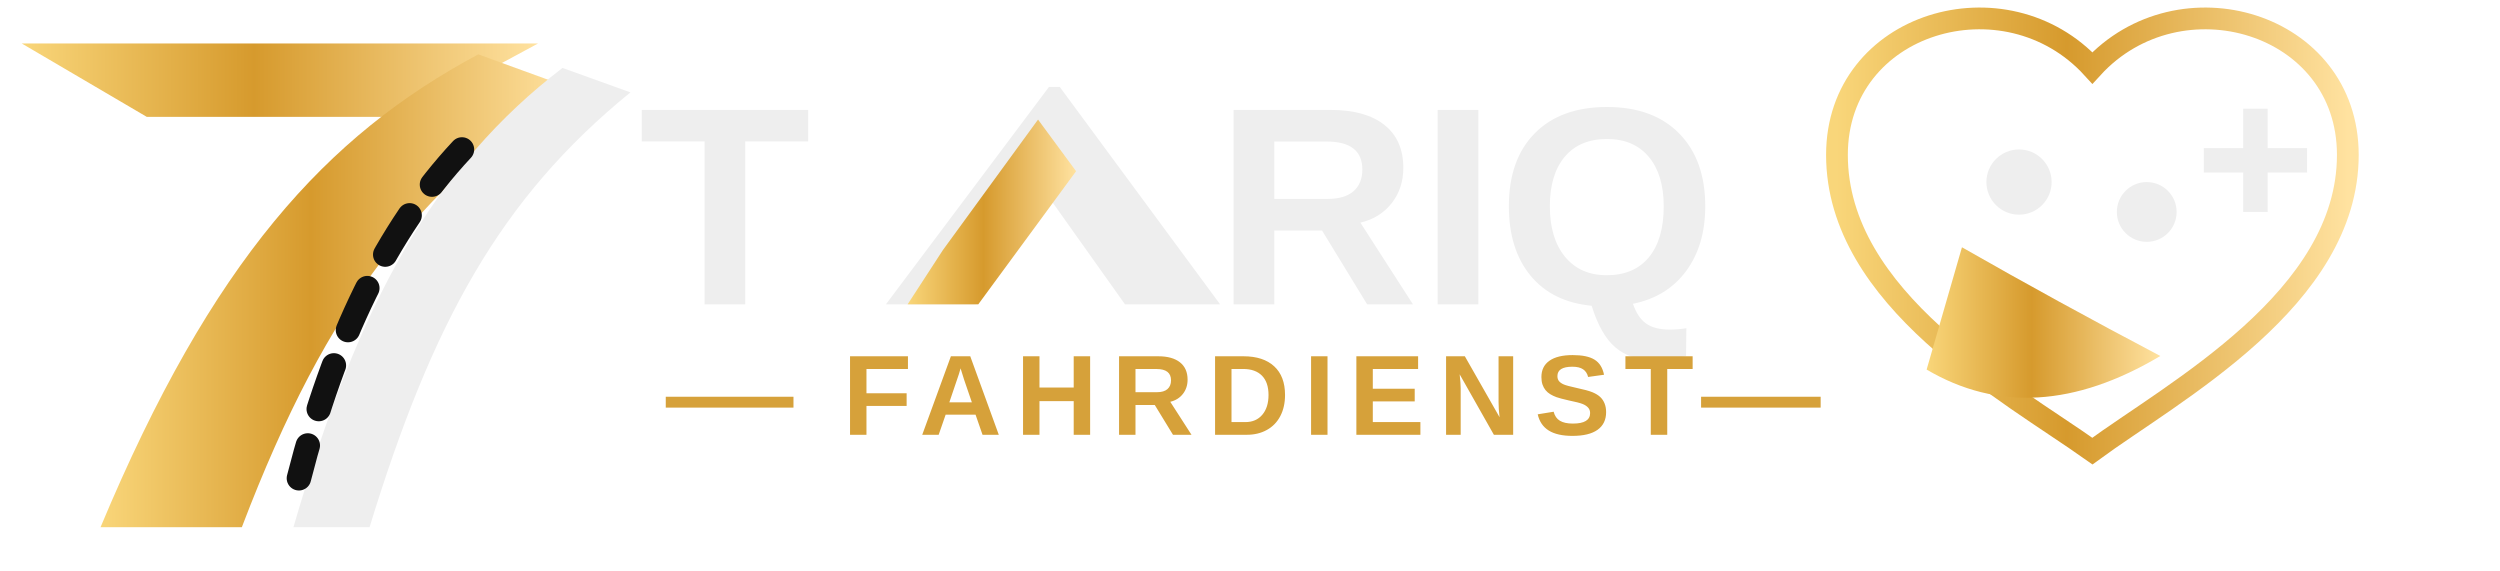
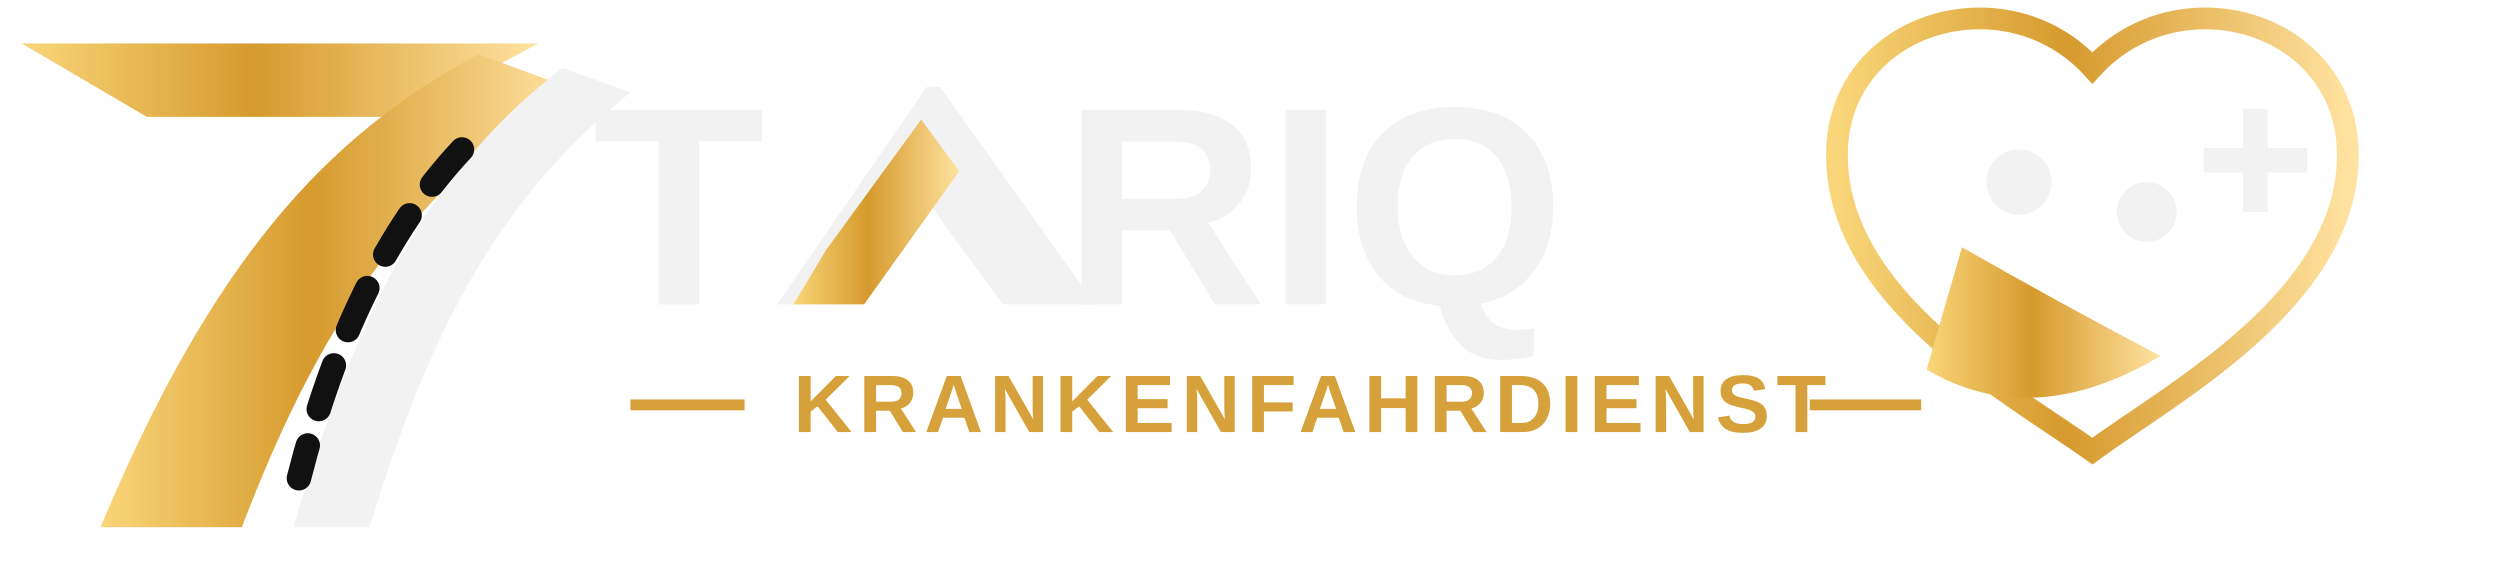
- <svg xmlns="http://www.w3.org/2000/svg" viewBox="0 0 920 210">
+ <svg xmlns="http://www.w3.org/2000/svg" viewBox="0 0 920 210" role="img" aria-labelledby="title desc">
  <defs>
-     <linearGradient id="g" x1="0" x2="1">
-       <stop stop-color="#f9d67a" />
+     <linearGradient id="gold" x1="0" y1="0" x2="1" y2="0">
+       <stop offset="0" stop-color="#f9d67a" />
      <stop offset=".45" stop-color="#d69a2d" />
      <stop offset="1" stop-color="#ffe2a0" />
    </linearGradient>
  </defs>
-   <path d="M8 16h190l-50 27H54z" fill="url(#g)" />
-   <path d="M176 20C120 50 78 96 37 194h52c32-84 65-123 120-162z" fill="url(#g)" />
-   <path d="M207 25c-47 36-75 86-99 169h28c23-75 48-121 96-160z" fill="#eee" />
+   <path d="M8 16h190l-50 27H54z" fill="url(#gold)" />
+   <path d="M176 20C120 50 78 96 37 194h52c32-84 65-123 120-162z" fill="url(#gold)" />
+   <path d="M207 25c-47 36-75 86-99 169h28c23-75 48-121 96-160z" fill="#f2f2f2" />
  <path d="M170 55c-28 30-47 70-60 121" fill="none" stroke="#111" stroke-width="9" stroke-linecap="round" stroke-dasharray="17 14" />
-   <text x="235" y="112" font-family="Arial Black,Arial" font-size="104" font-weight="900" fill="#eee">T</text>
-   <g transform="translate(326 32)">
-     <path d="M60 0L0 80h33l28-38 27 38h35L64 0z" fill="#eee" />
-     <path d="M21 60L56 12l14 19-36 49H8z" fill="url(#g)" />
+   <text x="218" y="112" font-family="Arial Black,Arial,sans-serif" font-size="104" font-weight="900" fill="#f2f2f2">T</text>
+   <g transform="translate(286 32)">
+     <path d="M55 0L0 80h31l25-37 27 37h34L60 0z" fill="#f2f2f2" />
+     <path d="M18 60L53 12l14 19-35 49H6z" fill="url(#gold)" />
  </g>
-   <text x="447" y="112" font-family="Arial Black,Arial" font-size="104" font-weight="900" fill="#eee">RIQ</text>
-   <path d="M770 25c32-35 94-17 94 32 0 53-64 87-94 109-31-22-94-56-94-109 0-49 62-67 94-32z" fill="none" stroke="url(#g)" stroke-width="8" />
-   <circle cx="743" cy="67" r="12" fill="#eee" />
-   <circle cx="790" cy="78" r="11" fill="#eee" />
-   <path d="M722 91q35 20 73 40q-47 28-86 5z" fill="url(#g)" />
-   <path d="M830 40v38M811 59h38" stroke="#eee" stroke-width="9" />
-   <line x1="245" y1="148" x2="292" y2="148" stroke="#d6a13a" stroke-width="4" />
-   <text x="310" y="160" font-family="Arial" font-size="42" font-weight="700" letter-spacing="5" fill="#d6a13a">FAHRDIENST</text>
-   <line x1="626" y1="148" x2="670" y2="148" stroke="#d6a13a" stroke-width="4" />
+   <text x="391" y="112" font-family="Arial Black,Arial,sans-serif" font-size="104" font-weight="900" fill="#f2f2f2">RIQ</text>
+   <path d="M770 25c32-35 94-17 94 32 0 53-64 87-94 109-31-22-94-56-94-109 0-49 62-67 94-32z" fill="none" stroke="url(#gold)" stroke-width="8" />
+   <circle cx="743" cy="67" r="12" fill="#f2f2f2" />
+   <circle cx="790" cy="78" r="11" fill="#f2f2f2" />
+   <path d="M722 91q35 20 73 40q-47 28-86 5z" fill="url(#gold)" />
+   <path d="M830 40v38M811 59h38" stroke="#f2f2f2" stroke-width="9" />
+   <line x1="232" y1="149" x2="274" y2="149" stroke="#d6a13a" stroke-width="4" />
+   <text x="292" y="159" font-family="Arial,Helvetica,sans-serif" font-size="30" font-weight="700" letter-spacing="2.4" fill="#d6a13a">KRANKENFAHRDIENST</text>
+   <line x1="666" y1="149" x2="707" y2="149" stroke="#d6a13a" stroke-width="4" />
</svg>
